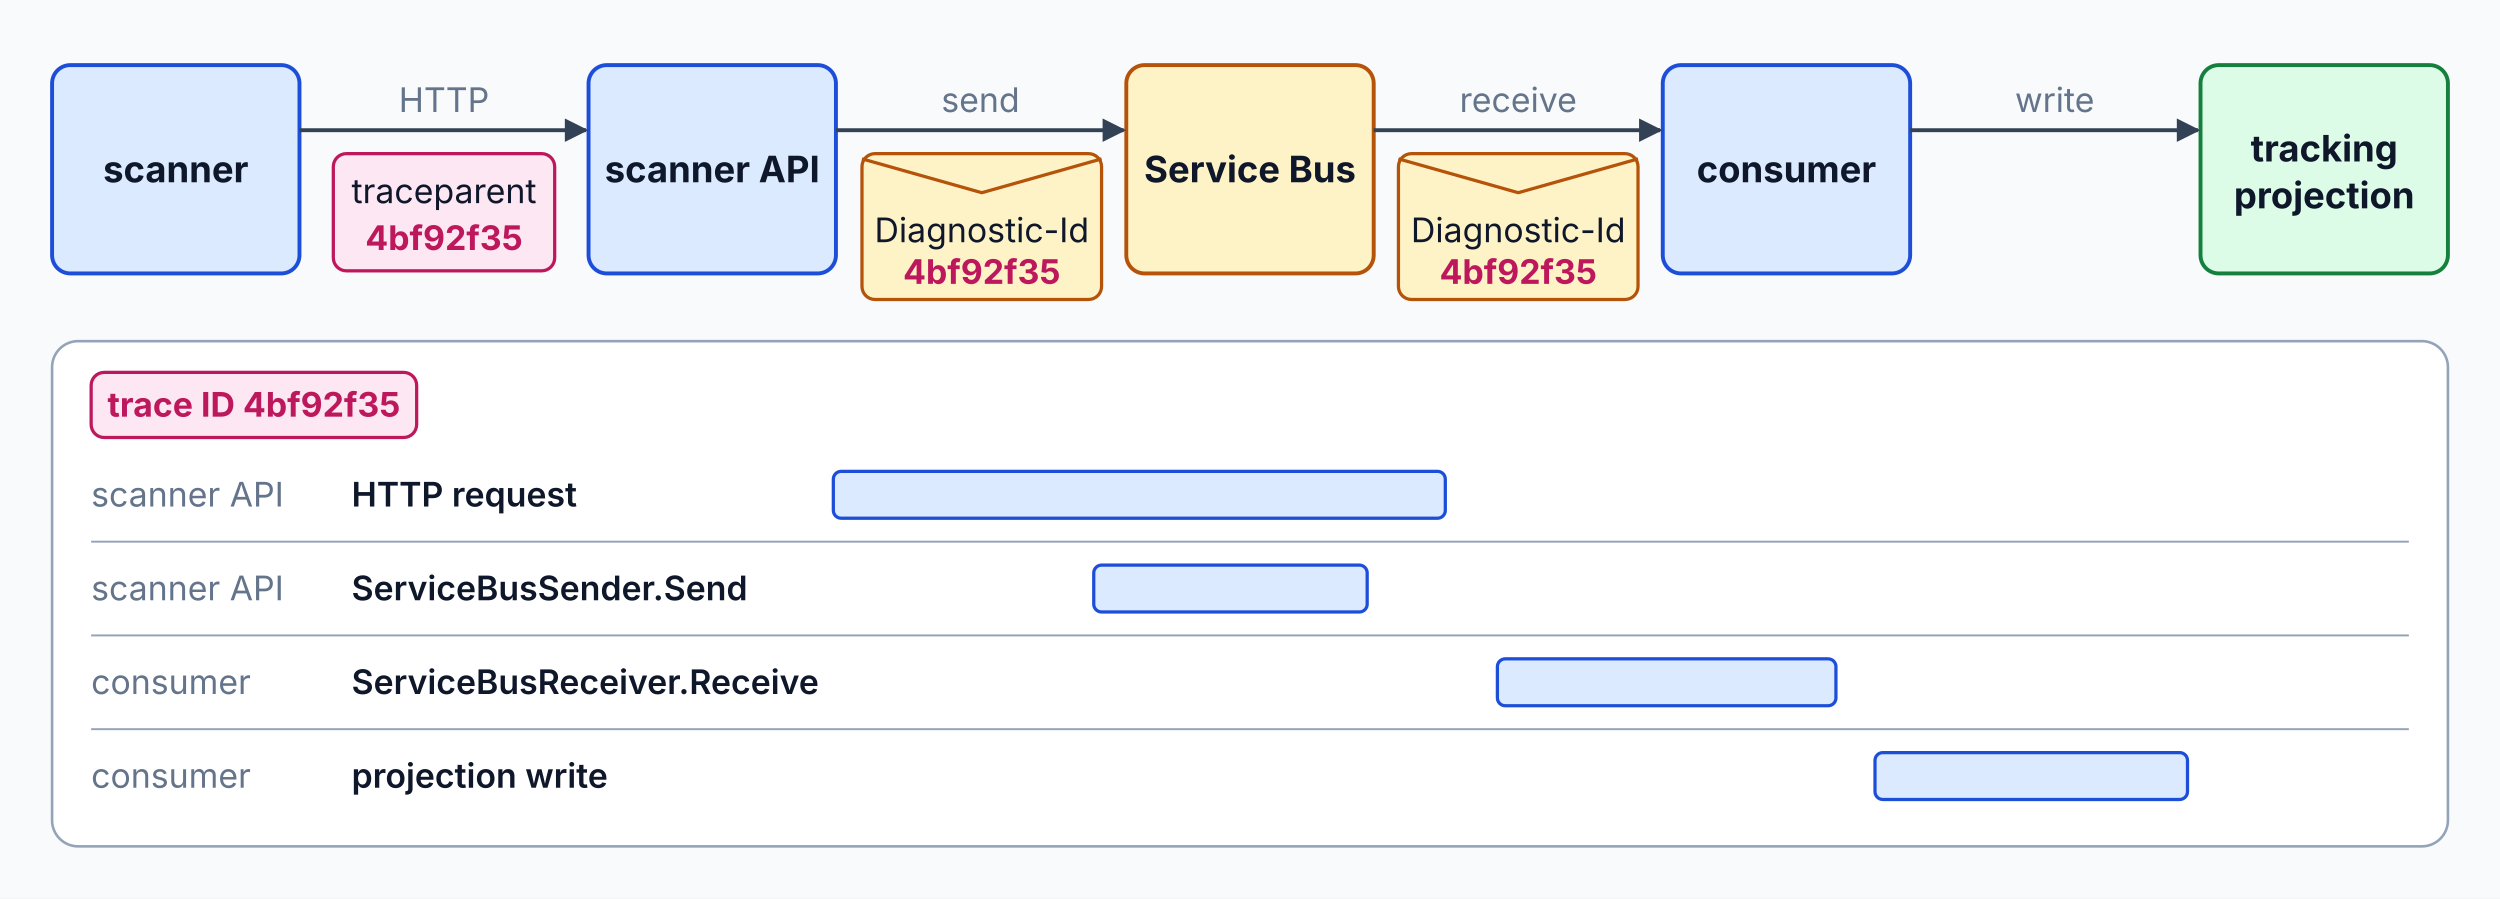
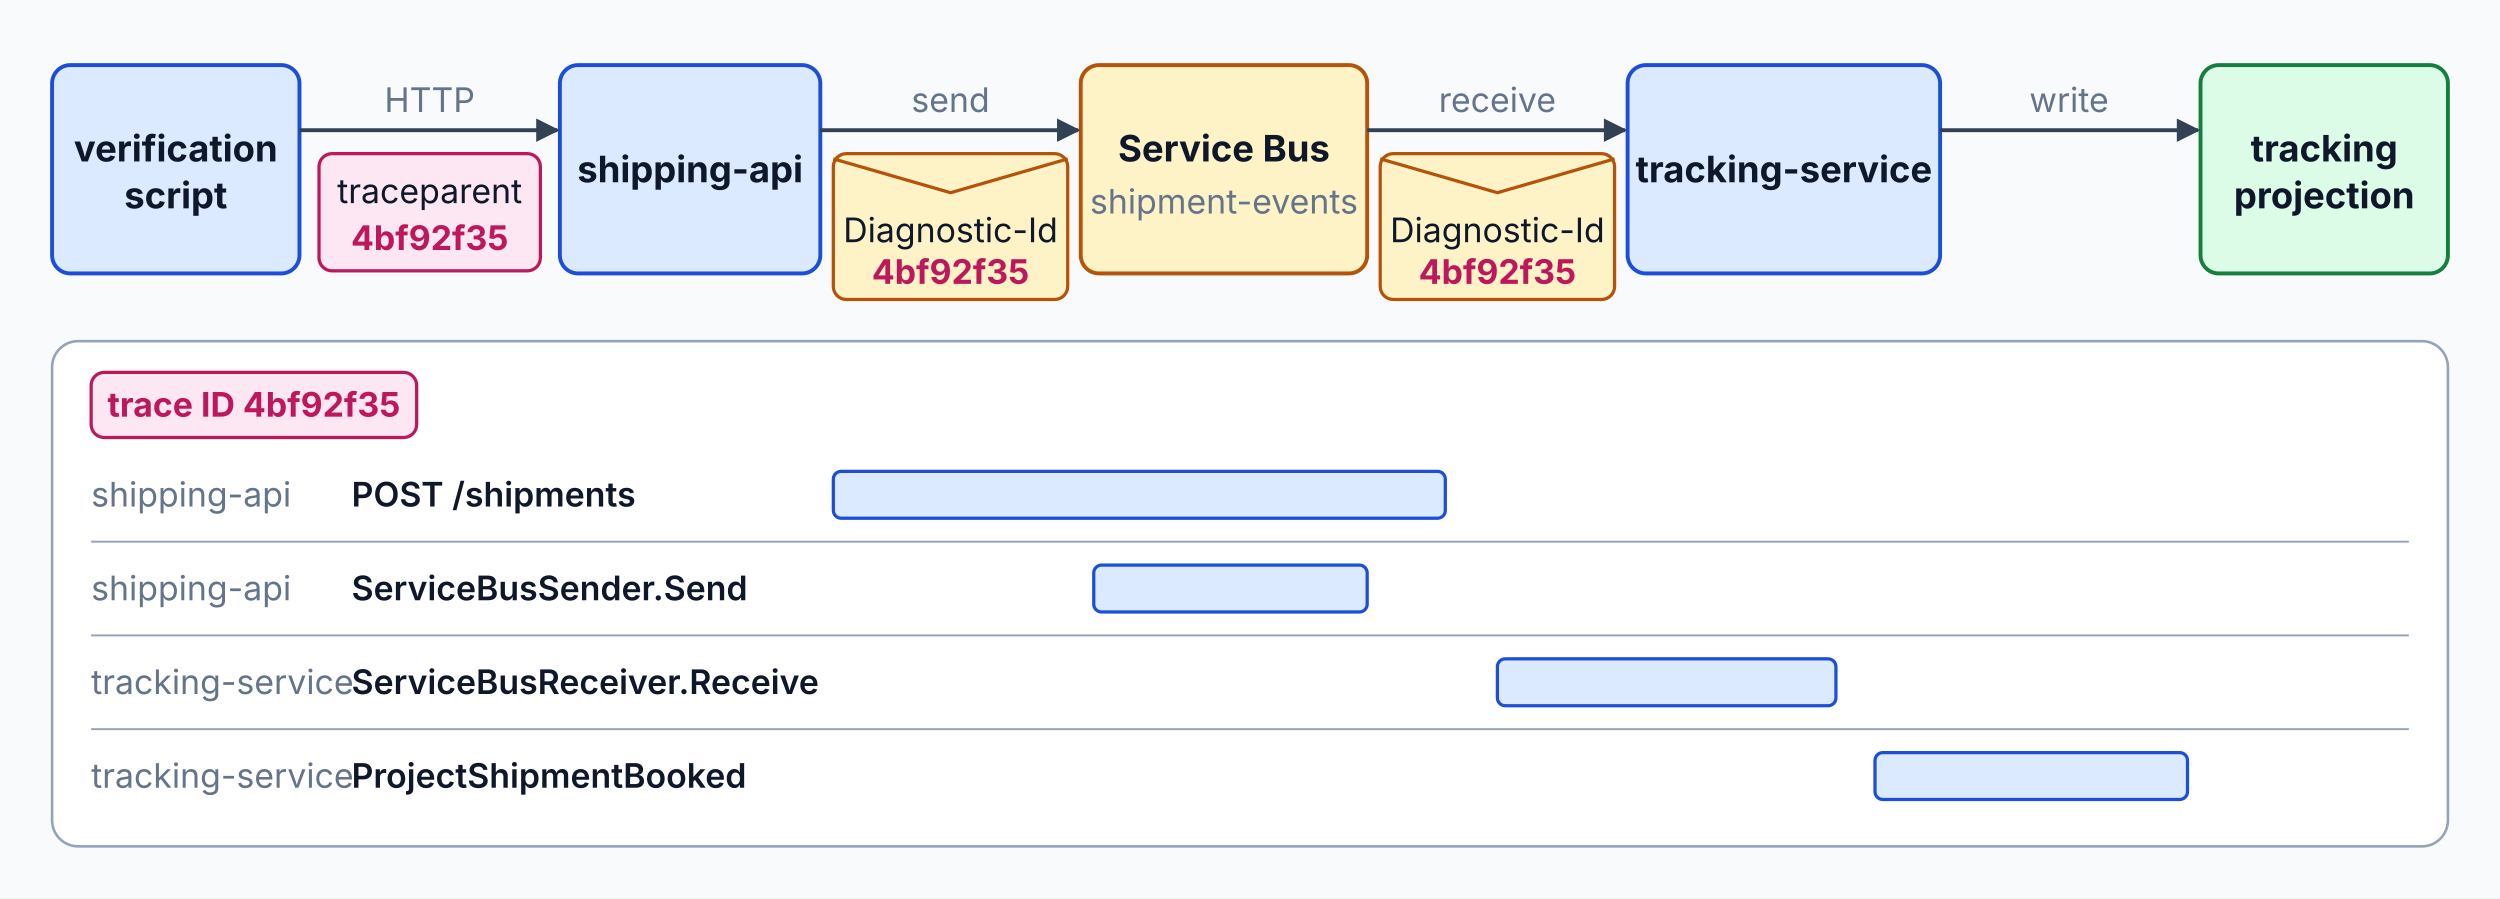
<svg xmlns="http://www.w3.org/2000/svg" viewBox="0 0 1920 690" width="1920" height="690" font-family="'Segoe UI', Inter, Arial, sans-serif" role="img" aria-labelledby="title desc">
  <style>
.a{animation-duration:14s;animation-iteration-count:infinite;animation-timing-function:ease-in-out}
.g{transform-box:fill-box;transform-origin:left center}
#c1{animation-name:c1}
#c2{animation-name:c2}
#c3{animation-name:c3}
#t1{animation-name:t1}
#t2{animation-name:t2}
#t3{animation-name:t3}
#t4{animation-name:t4}
#g1{animation-name:g1}
#g2{animation-name:g2}
#g3{animation-name:g3}
#g4{animation-name:g4}
@keyframes c1{0%,3%{transform:translate(-90px,0);opacity:0}5%{transform:translate(-90px,0);opacity:1}12%,100%{transform:translate(0,0);opacity:1}}
@keyframes t1{0%,12%{opacity:0}14%,100%{opacity:1}}
@keyframes g1{0%,12%{transform:scaleX(0)}18%,100%{transform:scaleX(1)}}
@keyframes c2{0%,20%{transform:translate(-110px,0);opacity:0}22%{transform:translate(-110px,0);opacity:1}31%,100%{transform:translate(0,0);opacity:1}}
@keyframes t2{0%,31%{opacity:0}33%,100%{opacity:1}}
@keyframes g2{0%,31%{transform:scaleX(0)}35%,100%{transform:scaleX(1)}}
@keyframes c3{0%,38%{transform:translate(-110px,0);opacity:0}40%{transform:translate(-110px,0);opacity:1}49%,100%{transform:translate(0,0);opacity:1}}
@keyframes t3{0%,49%{opacity:0}51%,100%{opacity:1}}
@keyframes g3{0%,49%{transform:scaleX(0)}54%,100%{transform:scaleX(1)}}
@keyframes t4{0%,58%{opacity:0}60%,100%{opacity:1}}
@keyframes g4{0%,58%{transform:scaleX(0)}63%,100%{transform:scaleX(1)}}
@media (prefers-reduced-motion: reduce){*{animation:none !important}}
</style>
  <defs>
    <marker id="ah" viewBox="0 0 10 10" refX="9" refY="5" markerUnits="userSpaceOnUse" markerWidth="18" markerHeight="18" orient="auto">
      <path d="M0 0L10 5L0 10z" fill="#334155" />
    </marker>
  </defs>
  <rect width="1920" height="690" fill="#F8FAFC" />
  <g fill="#DBEAFE" stroke="#1D4ED8" stroke-width="3">
    <rect x="40" y="50" width="190" height="160" rx="14" />
-     <rect x="452" y="50" width="190" height="160" rx="14" />
-     <rect x="1277" y="50" width="190" height="160" rx="14" />
+     <rect x="430" y="50" width="200" height="160" rx="14" />
+     <rect x="1250" y="50" width="240" height="160" rx="14" />
  </g>
-   <rect x="865" y="50" width="190" height="160" rx="14" fill="#FEF3C7" stroke="#B45309" stroke-width="3" />
+   <rect x="830" y="50" width="220" height="160" rx="14" fill="#FEF3C7" stroke="#B45309" stroke-width="3" />
  <rect x="1690" y="50" width="190" height="160" rx="14" fill="#DCFCE7" stroke="#15803D" stroke-width="3" />
  <g font-size="28" font-weight="700" fill="#0F172A" text-anchor="middle">
-     <text x="135" y="140">scanner</text>
-     <text x="547" y="140">scanner API</text>
-     <text x="960" y="140">Service Bus</text>
-     <text x="1372" y="140">consumer</text>
+     <text x="135" y="124">verification</text>
+     <text x="135" y="160">script</text>
+     <text x="530" y="140">shipping-api</text>
+     <text x="940" y="124">Service Bus</text>
+     <text x="1370" y="140">tracking-service</text>
    <text x="1785" y="124">tracking</text>
    <text x="1785" y="160">projection</text>
  </g>
  <g stroke="#334155" stroke-width="3" marker-end="url(#ah)">
-     <line x1="230" y1="100" x2="450" y2="100" />
-     <line x1="642" y1="100" x2="863" y2="100" />
-     <line x1="1055" y1="100" x2="1275" y2="100" />
-     <line x1="1467" y1="100" x2="1688" y2="100" />
+     <line x1="230" y1="100" x2="428" y2="100" />
+     <line x1="630" y1="100" x2="828" y2="100" />
+     <line x1="1050" y1="100" x2="1248" y2="100" />
+     <line x1="1490" y1="100" x2="1688" y2="100" />
  </g>
  <g font-size="26" fill="#64748B" text-anchor="middle">
-     <text x="341" y="86">HTTP</text>
-     <text x="753" y="86">send</text>
-     <text x="1166" y="86">receive</text>
-     <text x="1578" y="86">write</text>
+     <text x="330" y="86">HTTP</text>
+     <text x="730" y="86">send</text>
+     <text x="1150" y="86">receive</text>
+     <text x="1589" y="86">write</text>
+     <text x="940" y="164">shipment-events</text>
  </g>
  <g id="c1" class="a">
-     <rect x="256" y="118" width="170" height="90" rx="10" fill="#FCE7F3" stroke="#BE185D" stroke-width="2.5" />
-     <text x="341" y="156" font-size="26" fill="#0F172A" text-anchor="middle">traceparent</text>
-     <text x="341" y="192" font-size="26" font-weight="700" fill="#BE185D" text-anchor="middle">4bf92f35</text>
+     <rect x="245" y="118" width="170" height="90" rx="10" fill="#FCE7F3" stroke="#BE185D" stroke-width="2.5" />
+     <text x="330" y="156" font-size="26" fill="#0F172A" text-anchor="middle">traceparent</text>
+     <text x="330" y="192" font-size="26" font-weight="700" fill="#BE185D" text-anchor="middle">4bf92f35</text>
  </g>
  <g id="c2" class="a">
-     <rect x="662" y="118" width="184" height="112" rx="10" fill="#FEF3C7" stroke="#B45309" stroke-width="2.5" />
-     <path d="M662 122L754 148L846 122" fill="none" stroke="#B45309" stroke-width="2.5" stroke-linejoin="round" />
-     <text x="754" y="186" font-size="26" fill="#0F172A" text-anchor="middle">Diagnostic-Id</text>
-     <text x="754" y="218" font-size="26" font-weight="700" fill="#BE185D" text-anchor="middle">4bf92f35</text>
+     <rect x="640" y="118" width="180" height="112" rx="10" fill="#FEF3C7" stroke="#B45309" stroke-width="2.5" />
+     <path d="M640 122L730 148L820 122" fill="none" stroke="#B45309" stroke-width="2.5" stroke-linejoin="round" />
+     <text x="730" y="186" font-size="26" fill="#0F172A" text-anchor="middle">Diagnostic-Id</text>
+     <text x="730" y="218" font-size="26" font-weight="700" fill="#BE185D" text-anchor="middle">4bf92f35</text>
  </g>
  <g id="c3" class="a">
-     <rect x="1074" y="118" width="184" height="112" rx="10" fill="#FEF3C7" stroke="#B45309" stroke-width="2.5" />
-     <path d="M1074 122L1166 148L1258 122" fill="none" stroke="#B45309" stroke-width="2.5" stroke-linejoin="round" />
-     <text x="1166" y="186" font-size="26" fill="#0F172A" text-anchor="middle">Diagnostic-Id</text>
-     <text x="1166" y="218" font-size="26" font-weight="700" fill="#BE185D" text-anchor="middle">4bf92f35</text>
+     <rect x="1060" y="118" width="180" height="112" rx="10" fill="#FEF3C7" stroke="#B45309" stroke-width="2.5" />
+     <path d="M1060 122L1150 148L1240 122" fill="none" stroke="#B45309" stroke-width="2.5" stroke-linejoin="round" />
+     <text x="1150" y="186" font-size="26" fill="#0F172A" text-anchor="middle">Diagnostic-Id</text>
+     <text x="1150" y="218" font-size="26" font-weight="700" fill="#BE185D" text-anchor="middle">4bf92f35</text>
  </g>
  <rect x="40" y="262" width="1840" height="388" rx="20" fill="#FFFFFF" stroke="#94A3B8" stroke-width="2" />
  <rect x="70" y="286" width="250" height="50" rx="10" fill="#FCE7F3" stroke="#BE185D" stroke-width="2.5" />
  <text x="195" y="320" font-size="26" font-weight="700" fill="#BE185D" text-anchor="middle">trace ID 4bf92f35</text>
  <g stroke="#94A3B8" stroke-width="1.5">
    <line x1="70" y1="416" x2="1850" y2="416" />
    <line x1="70" y1="488" x2="1850" y2="488" />
    <line x1="70" y1="560" x2="1850" y2="560" />
  </g>
  <g font-size="26">
    <g id="t1" class="a">
-       <text x="70" y="389" fill="#64748B">scanner API</text>
-       <text x="270" y="389" fill="#0F172A" font-weight="600">HTTP request</text>
+       <text x="70" y="389" fill="#64748B">shipping-api</text>
+       <text x="270" y="389" fill="#0F172A" font-weight="600">POST /shipments</text>
    </g>
    <g id="t2" class="a">
-       <text x="70" y="461" fill="#64748B">scanner API</text>
+       <text x="70" y="461" fill="#64748B">shipping-api</text>
      <text x="270" y="461" fill="#0F172A" font-weight="600">ServiceBusSender.Send</text>
    </g>
    <g id="t3" class="a">
-       <text x="70" y="533" fill="#64748B">consumer</text>
+       <text x="70" y="533" fill="#64748B">tracking-service</text>
      <text x="270" y="533" fill="#0F172A" font-weight="600">ServiceBusReceiver.Receive</text>
    </g>
    <g id="t4" class="a">
-       <text x="70" y="605" fill="#64748B">consumer</text>
-       <text x="270" y="605" fill="#0F172A" font-weight="600">projection write</text>
+       <text x="70" y="605" fill="#64748B">tracking-service</text>
+       <text x="270" y="605" fill="#0F172A" font-weight="600">ProjectShipmentBooked</text>
    </g>
  </g>
  <g fill="#DBEAFE" stroke="#1D4ED8" stroke-width="2.5">
    <rect id="g1" class="a g" x="640" y="362" width="470" height="36" rx="6" />
    <rect id="g2" class="a g" x="840" y="434" width="210" height="36" rx="6" />
    <rect id="g3" class="a g" x="1150" y="506" width="260" height="36" rx="6" />
    <rect id="g4" class="a g" x="1440" y="578" width="240" height="36" rx="6" />
  </g>
</svg>
